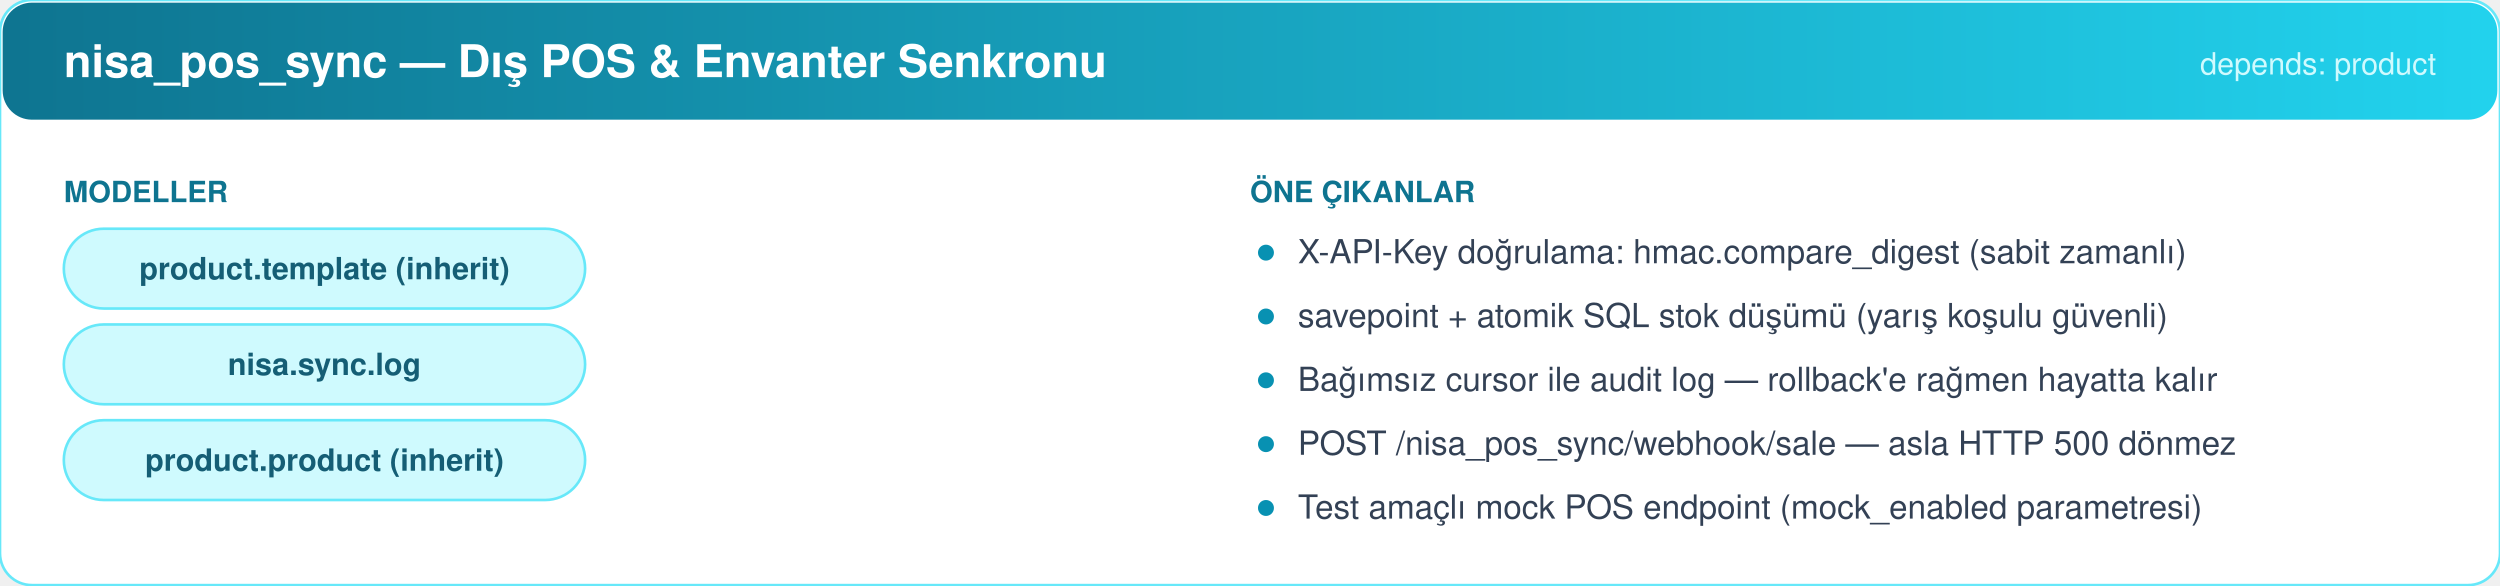
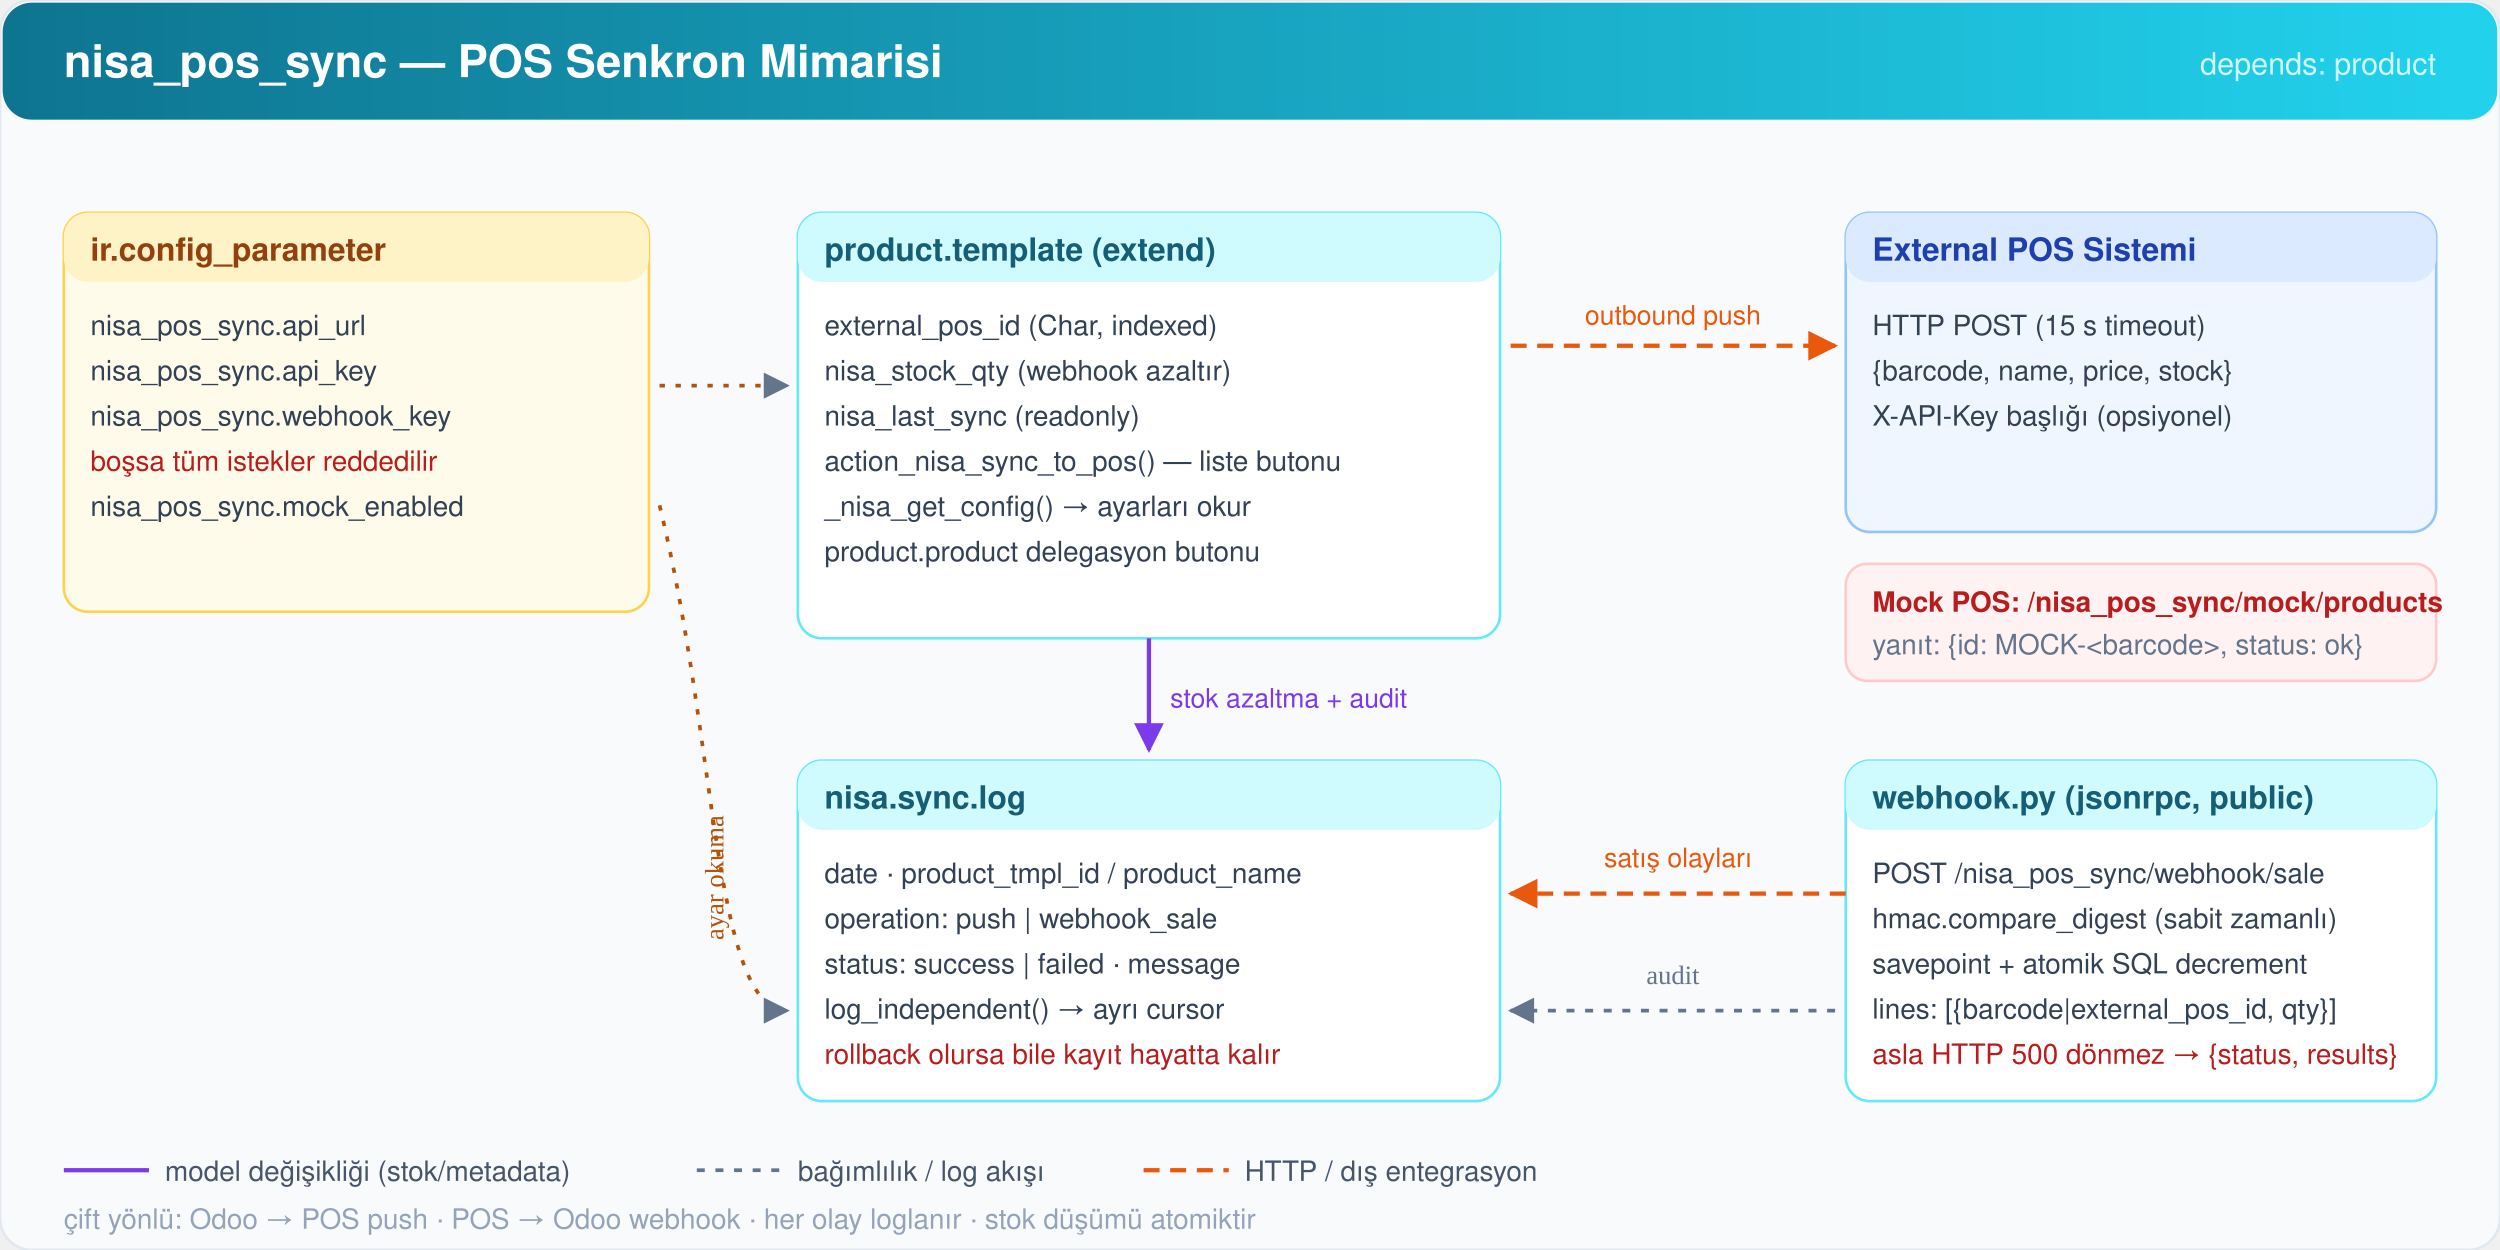
- <svg xmlns="http://www.w3.org/2000/svg" width="940" height="220" viewBox="0 0 940 220" role="img" aria-label="nisa_pos_sync">
+ <svg xmlns="http://www.w3.org/2000/svg" width="940" height="470" viewBox="0 0 940 470" role="img" aria-label="nisa_pos_sync mimari">
  <defs>
-     <linearGradient id="h" x1="0" y1="0" x2="1" y2="0">
+     <linearGradient id="hh" x1="0" y1="0" x2="1" y2="0">
      <stop offset="0" stop-color="#0e7490" />
      <stop offset="1" stop-color="#22d3ee" />
    </linearGradient>
+     <marker id="a" viewBox="0 0 10 10" refX="9" refY="5" markerWidth="7" markerHeight="7" orient="auto-start-reverse">
+       <path d="M0 0 L10 5 L0 10 z" fill="#7c3aed" />
+     </marker>
+     <marker id="b" viewBox="0 0 10 10" refX="9" refY="5" markerWidth="7" markerHeight="7" orient="auto-start-reverse">
+       <path d="M0 0 L10 5 L0 10 z" fill="#64748b" />
+     </marker>
+     <marker id="c" viewBox="0 0 10 10" refX="9" refY="5" markerWidth="7" markerHeight="7" orient="auto-start-reverse">
+       <path d="M0 0 L10 5 L0 10 z" fill="#ea580c" />
+     </marker>
  </defs>
-   <rect width="940" height="220" rx="12" fill="#ffffff" stroke="#67e8f9" />
-   <rect x="1" y="1" width="938" height="44" rx="11" fill="url(#h)" />
-   <text x="24" y="29" font-family="Helvetica,Arial,sans-serif" font-size="17" font-weight="700" fill="#ffffff">nisa_pos_sync — Dış POS &amp; Envanter Senkronu</text>
-   <text x="916" y="28" text-anchor="end" font-family="Helvetica,Arial,sans-serif" font-size="11.5" fill="#cffafe">depends: product</text>
-   <text x="24" y="76" font-family="Helvetica,Arial,sans-serif" font-size="11" font-weight="700" fill="#0e7490">MODELLER</text>
-   <g font-family="Helvetica,Arial,sans-serif" font-size="11.5" fill="#155e75">
-     <rect x="24" y="86" width="196" height="30" rx="15" fill="#cffafe" stroke="#67e8f9" />
-     <text x="122" y="105" text-anchor="middle" font-weight="600">product.template (inherit)</text>
-     <rect x="24" y="122" width="196" height="30" rx="15" fill="#cffafe" stroke="#67e8f9" />
-     <text x="122" y="141" text-anchor="middle" font-weight="600">nisa.sync.log</text>
-     <rect x="24" y="158" width="196" height="30" rx="15" fill="#cffafe" stroke="#67e8f9" />
-     <text x="122" y="177" text-anchor="middle" font-weight="600">product.product (inherit)</text>
+   <rect width="940" height="470" rx="12" fill="#f8fafc" stroke="#e2e8f0" />
+   <rect x="1" y="1" width="938" height="44" rx="11" fill="url(#hh)" />
+   <text x="24" y="29" font-family="Helvetica" font-size="17" font-weight="700" fill="#ffffff">nisa_pos_sync — POS Senkron Mimarisi</text>
+   <text x="916" y="28" text-anchor="end" font-family="Helvetica" font-size="11.5" fill="#cffafe">depends: product</text>
+   <g font-family="Helvetica">
+     <rect x="24" y="80" width="220" height="150" rx="9" fill="#fffbeb" stroke="#fcd34d" />
+     <rect x="24" y="80" width="220" height="26" rx="9" fill="#fef3c7" />
+     <text x="34" y="98" font-size="12" font-weight="700" fill="#92400e">ir.config_parameter</text>
+     <text x="34" y="126" font-size="10.5" fill="#334155">nisa_pos_sync.api_url</text>
+     <text x="34" y="143" font-size="10.5" fill="#334155">nisa_pos_sync.api_key</text>
+     <text x="34" y="160" font-size="10.5" fill="#334155">nisa_pos_sync.webhook_key</text>
+     <text x="34" y="177" font-size="10.5" fill="#b91c1c">boşsa tüm istekler reddedilir</text>
+     <text x="34" y="194" font-size="10.5" fill="#334155">nisa_pos_sync.mock_enabled</text>
  </g>
-   <text x="470" y="76" font-family="Helvetica,Arial,sans-serif" font-size="11" font-weight="700" fill="#0e7490">ÖNE ÇIKANLAR</text>
-   <g font-family="Helvetica,Arial,sans-serif" font-size="12.5" fill="#334155">
-     <circle cx="476" cy="95" r="3" fill="#0891b2" />
-     <text x="488" y="99">X-API-Key doğrulama: hmac.compare_digest (sabit zamanlı)</text>
-     <circle cx="476" cy="119" r="3" fill="#0891b2" />
-     <text x="488" y="123">savepoint + atomik SQL stok düşümü (yarış koşulu güvenli)</text>
-     <circle cx="476" cy="143" r="3" fill="#0891b2" />
-     <text x="488" y="147">Bağımsız cursor ile audit log — rollback'e rağmen hayatta kalır</text>
-     <circle cx="476" cy="167" r="3" fill="#0891b2" />
-     <text x="488" y="171">POST /nisa_pos_sync/webhook/sale — asla HTTP 500 dönmez</text>
-     <circle cx="476" cy="191" r="3" fill="#0891b2" />
-     <text x="488" y="195">Test amaçlı mock POS endpoint (mock_enabled parametresi)</text>
+   <g font-family="Helvetica">
+     <rect x="300" y="80" width="264" height="160" rx="9" fill="#ffffff" stroke="#67e8f9" />
+     <rect x="300" y="80" width="264" height="26" rx="9" fill="#cffafe" />
+     <text x="310" y="98" font-size="12" font-weight="700" fill="#155e75">product.template (extend)</text>
+     <text x="310" y="126" font-size="10.5" fill="#334155">external_pos_id (Char, indexed)</text>
+     <text x="310" y="143" font-size="10.5" fill="#334155">nisa_stock_qty (webhook azaltır)</text>
+     <text x="310" y="160" font-size="10.5" fill="#334155">nisa_last_sync (readonly)</text>
+     <text x="310" y="177" font-size="10.5" fill="#334155">action_nisa_sync_to_pos() — liste butonu</text>
+     <text x="310" y="194" font-size="10.5" fill="#334155">_nisa_get_config() → ayarları okur</text>
+     <text x="310" y="211" font-size="10.5" fill="#334155">product.product delegasyon butonu</text>
+   </g>
+   <g font-family="Helvetica">
+     <rect x="694" y="80" width="222" height="120" rx="9" fill="#eff6ff" stroke="#93c5fd" />
+     <rect x="694" y="80" width="222" height="26" rx="9" fill="#dbeafe" />
+     <text x="704" y="98" font-size="12" font-weight="700" fill="#1e40af">External POS Sistemi</text>
+     <text x="704" y="126" font-size="10.5" fill="#334155">HTTP POST (15 s timeout)</text>
+     <text x="704" y="143" font-size="10.5" fill="#334155">{barcode, name, price, stock}</text>
+     <text x="704" y="160" font-size="10.5" fill="#334155">X-API-Key başlığı (opsiyonel)</text>
+     <path d="M568 130 H690" stroke="#ea580c" stroke-width="1.6" stroke-dasharray="6 4" marker-end="url(#c)" />
+     <text x="629" y="122" text-anchor="middle" font-size="10" fill="#ea580c">outbound push</text>
+     <rect x="694" y="212" width="222" height="44" rx="8" fill="#fef2f2" stroke="#fecaca" />
+     <text x="704" y="230" font-size="10.5" font-weight="600" fill="#b91c1c">Mock POS: /nisa_pos_sync/mock/products</text>
+     <text x="704" y="246" font-size="10.5" fill="#64748b">yanıt: {id: MOCK-&lt;barcode&gt;, status: ok}</text>
+   </g>
+   <g font-family="Helvetica">
+     <rect x="694" y="286" width="222" height="128" rx="9" fill="#ffffff" stroke="#67e8f9" />
+     <rect x="694" y="286" width="222" height="26" rx="9" fill="#cffafe" />
+     <text x="704" y="304" font-size="12" font-weight="700" fill="#155e75">webhook.py (jsonrpc, public)</text>
+     <text x="704" y="332" font-size="10.5" fill="#334155">POST /nisa_pos_sync/webhook/sale</text>
+     <text x="704" y="349" font-size="10.5" fill="#334155">hmac.compare_digest (sabit zamanlı)</text>
+     <text x="704" y="366" font-size="10.5" fill="#334155">savepoint + atomik SQL decrement</text>
+     <text x="704" y="383" font-size="10.5" fill="#334155">lines: [{barcode|external_pos_id, qty}]</text>
+     <text x="704" y="400" font-size="10.5" fill="#b91c1c">asla HTTP 500 dönmez → {status, results}</text>
+     <path d="M694 336 H568" stroke="#ea580c" stroke-width="1.6" stroke-dasharray="6 4" fill="none" marker-end="url(#c)" />
+     <text x="631" y="326" text-anchor="middle" font-size="10" fill="#ea580c">satış olayları</text>
+   </g>
+   <g font-family="Helvetica">
+     <rect x="300" y="286" width="264" height="128" rx="9" fill="#ffffff" stroke="#67e8f9" />
+     <rect x="300" y="286" width="264" height="26" rx="9" fill="#cffafe" />
+     <text x="310" y="304" font-size="12" font-weight="700" fill="#155e75">nisa.sync.log</text>
+     <text x="310" y="332" font-size="10.5" fill="#334155">date · product_tmpl_id / product_name</text>
+     <text x="310" y="349" font-size="10.5" fill="#334155">operation: push | webhook_sale</text>
+     <text x="310" y="366" font-size="10.5" fill="#334155">status: success | failed · message</text>
+     <text x="310" y="383" font-size="10.5" fill="#334155">log_independent() → ayrı cursor</text>
+     <text x="310" y="400" font-size="10.5" fill="#b91c1c">rollback olursa bile kayıt hayatta kalır</text>
+     <path d="M432 240 V282" stroke="#7c3aed" stroke-width="1.6" marker-end="url(#a)" />
+     <text x="440" y="266" font-size="10" fill="#7c3aed">stok azaltma + audit</text>
+     <path d="M300 380 H300" fill="none" />
+   </g>
+   <path d="M248 145 H296" stroke="#b45309" stroke-width="1.4" stroke-dasharray="2 4" fill="none" marker-end="url(#b)" />
+   <path d="M248 190 C270 280 268 380 296 380" stroke="#b45309" stroke-width="1.4" stroke-dasharray="2 4" fill="none" marker-end="url(#b)" />
+   <text x="272" y="330" font-size="10" fill="#b45309" transform="rotate(-90 272 330)" text-anchor="middle">ayar okuma</text>
+   <path d="M690 380 H568" stroke="#64748b" stroke-width="1.4" stroke-dasharray="3 4" fill="none" marker-end="url(#b)" />
+   <text x="629" y="370" text-anchor="middle" font-size="10" fill="#64748b">audit</text>
+   <g font-family="Helvetica" font-size="10.5">
+     <line x1="24" y1="440" x2="56" y2="440" stroke="#7c3aed" stroke-width="1.6" />
+     <text x="62" y="444" fill="#475569">model değişikliği (stok/metadata)</text>
+     <line x1="262" y1="440" x2="294" y2="440" stroke="#64748b" stroke-width="1.4" stroke-dasharray="3 4" />
+     <text x="300" y="444" fill="#475569">bağımlılık / log akışı</text>
+     <line x1="430" y1="440" x2="462" y2="440" stroke="#ea580c" stroke-width="1.6" stroke-dasharray="6 4" />
+     <text x="468" y="444" fill="#475569">HTTP / dış entegrasyon</text>
+     <text x="24" y="462" fill="#94a3b8">çift yönlü: Odoo → POS push · POS → Odoo webhook · her olay loglanır · stok düşümü atomiktir</text>
  </g>
</svg>
